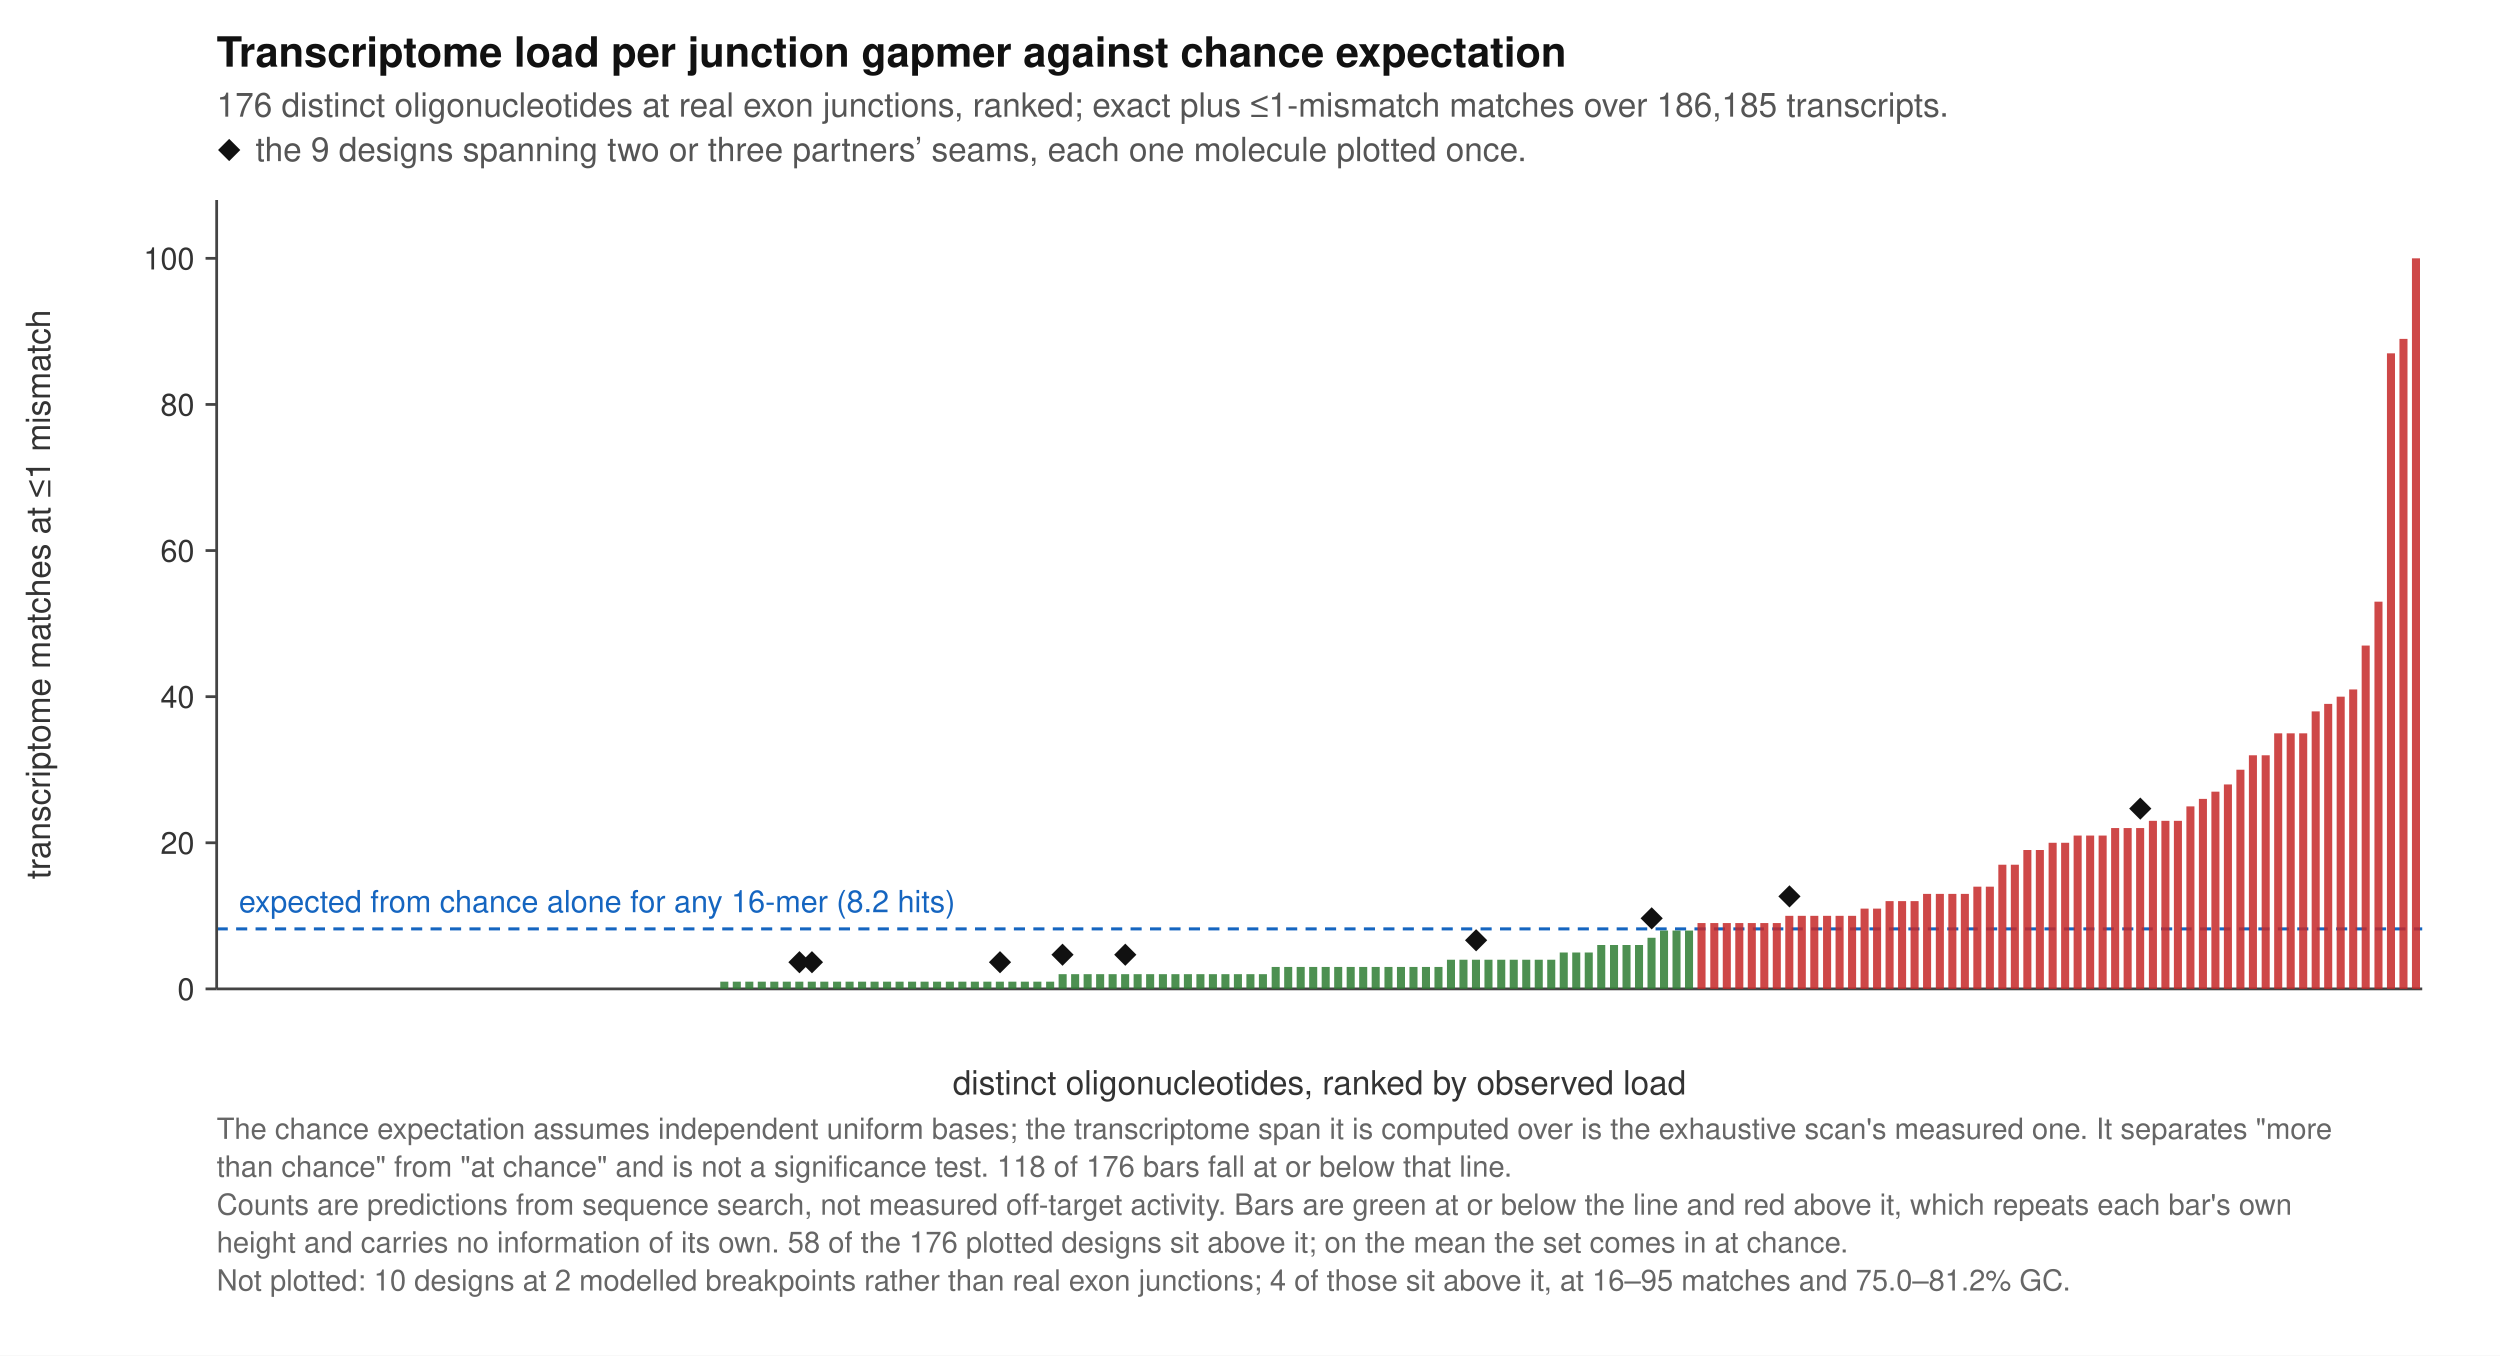
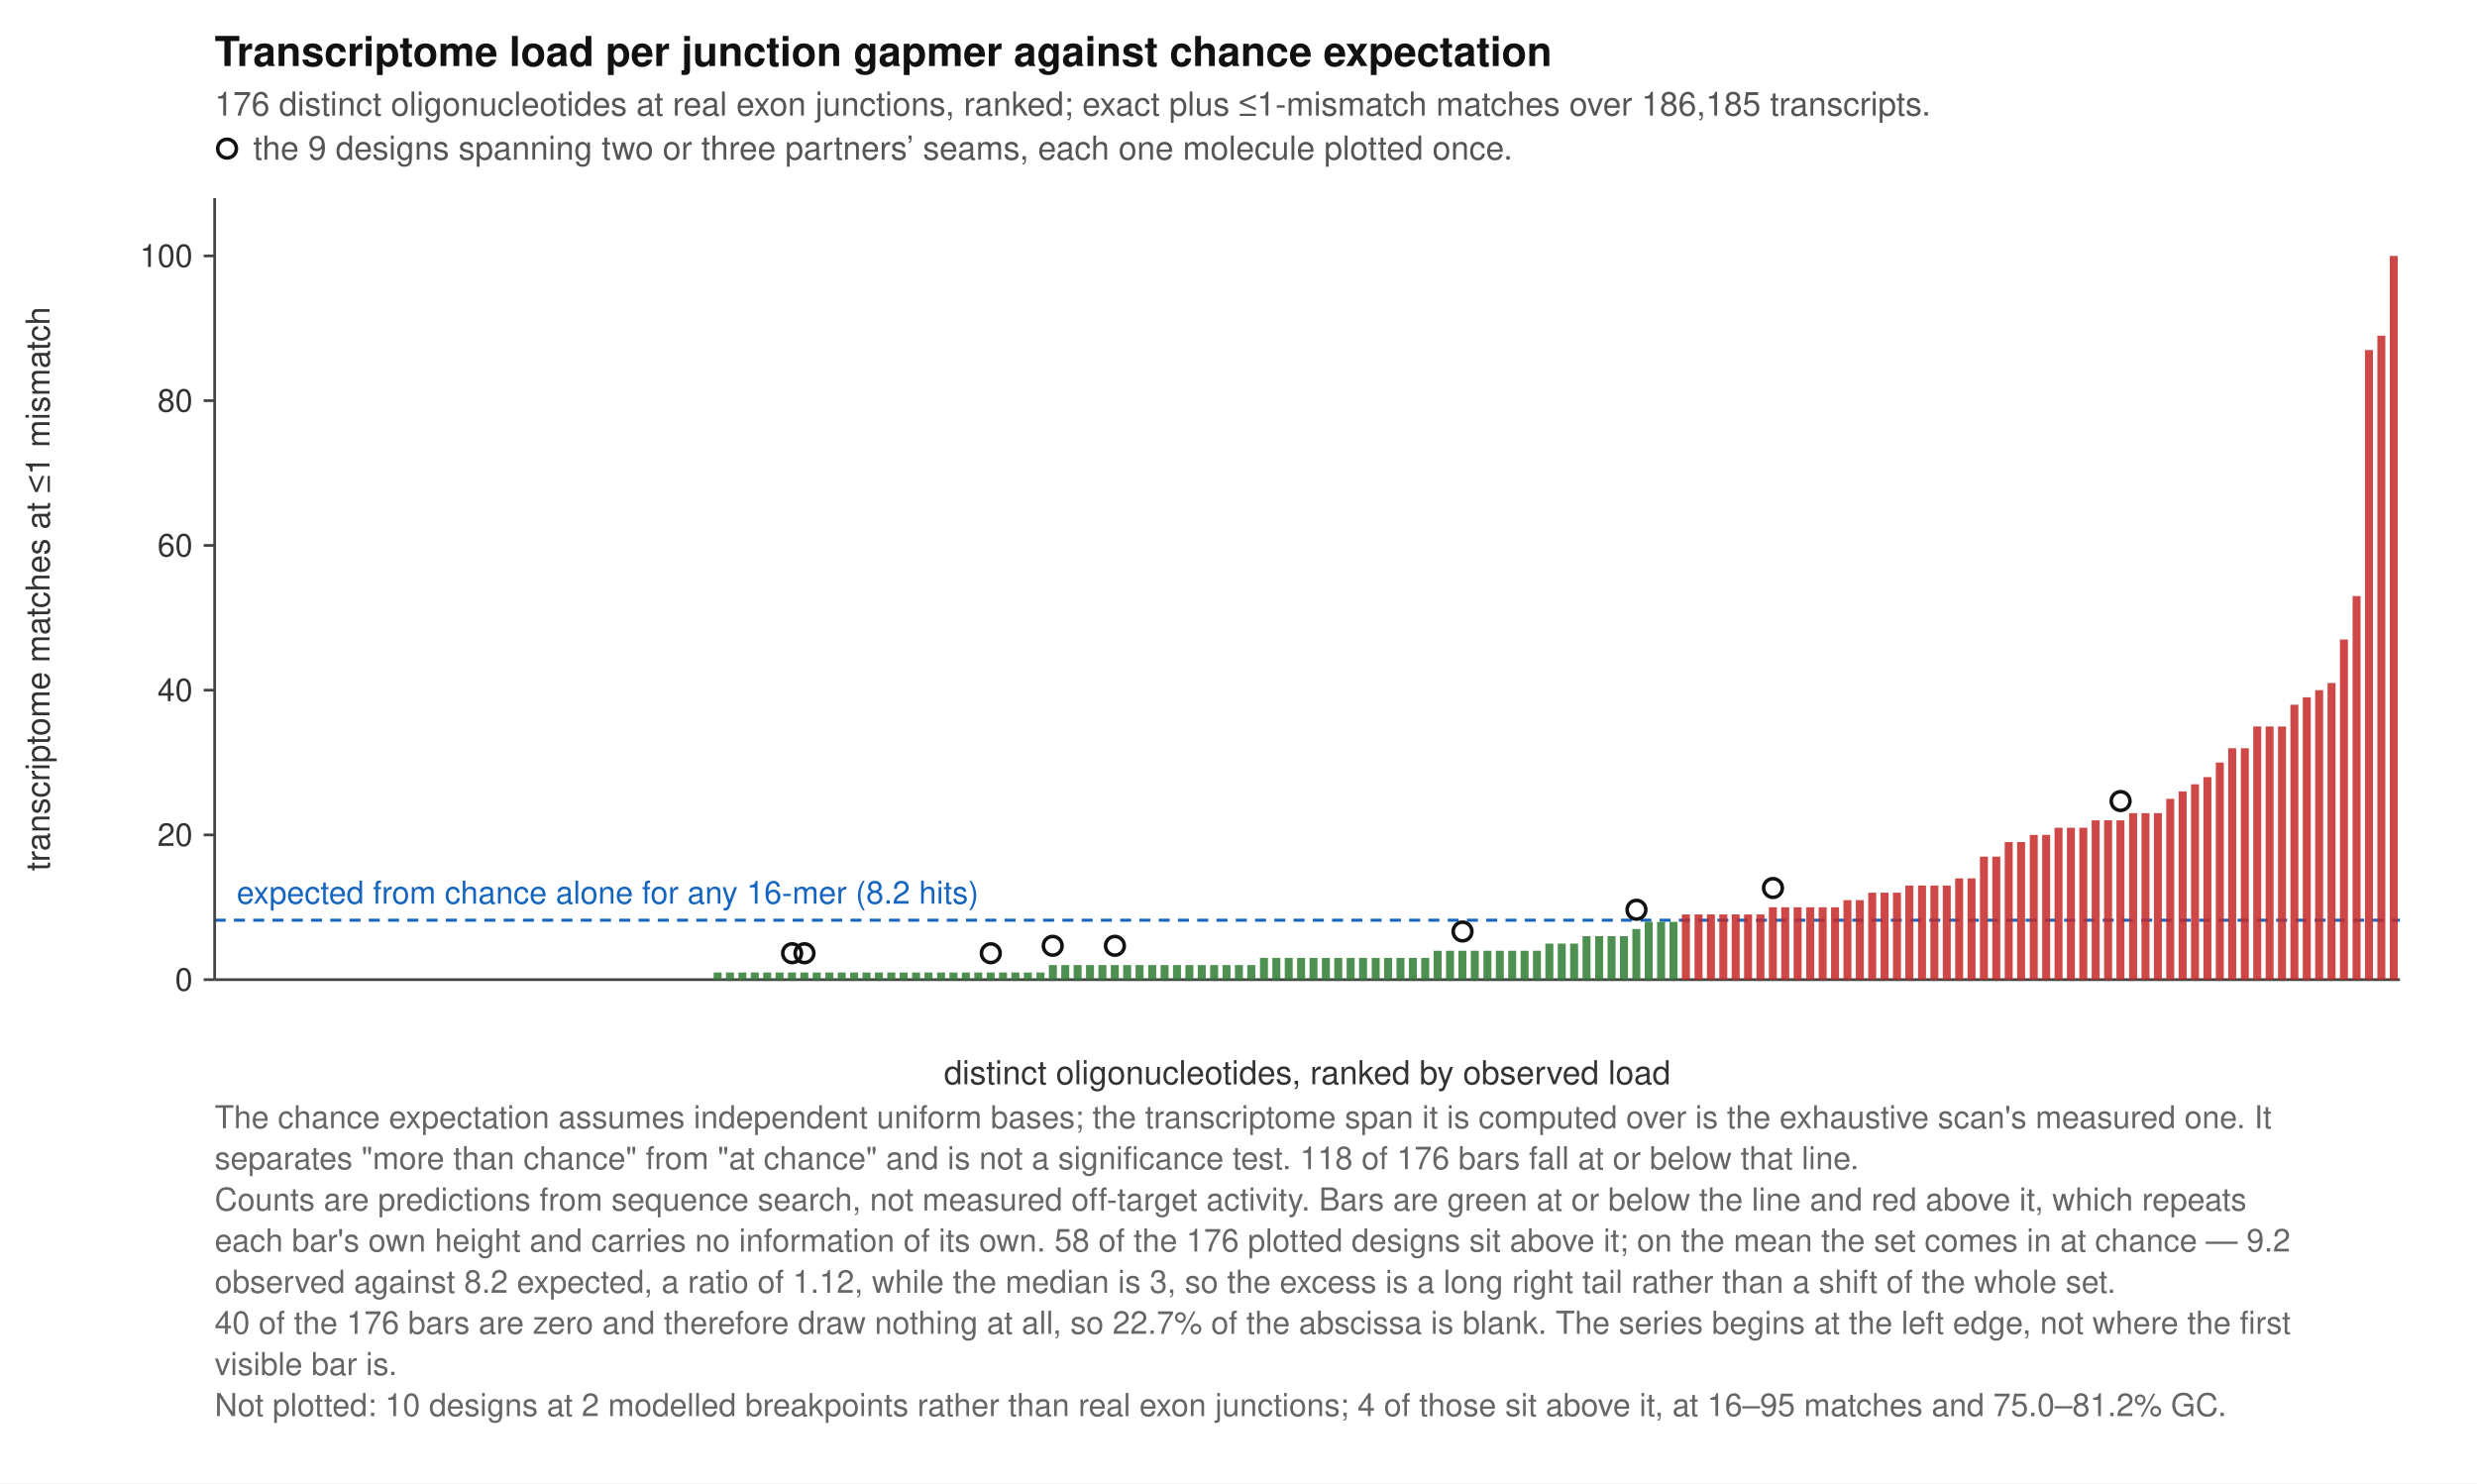
- <svg xmlns="http://www.w3.org/2000/svg" width="900" height="488" viewBox="0 0 900 488" font-family="Helvetica,Arial,sans-serif">
-   <rect width="900" height="488" fill="#ffffff" />
+ <svg xmlns="http://www.w3.org/2000/svg" width="900" height="539" viewBox="0 0 900 539" font-family="Helvetica,Arial,sans-serif">
+   <rect width="900" height="539" fill="#ffffff" />
  <line x1="78" y1="334.4" x2="872" y2="334.4" stroke="#1565c0" stroke-width="1.1" stroke-dasharray="4 3" />
-   <text x="86" y="328.4" font-size="11" fill="#1565c0">expected from chance alone for any 16-mer (8.2 hits)</text>
+   <text x="86" y="328.4" font-size="11.5" fill="#1565c0">expected from chance alone for any 16-mer (8.2 hits)</text>
  <line x1="78" y1="356" x2="872" y2="356" stroke="#444" stroke-width="1" />
  <line x1="78" y1="72" x2="78" y2="356" stroke="#444" stroke-width="1" />
  <line x1="74" y1="356.0" x2="78" y2="356.0" stroke="#444" />
-   <text x="70" y="360.0" font-size="11" fill="#333" text-anchor="end">0</text>
+   <text x="70" y="360.0" font-size="11.5" fill="#333" text-anchor="end">0</text>
  <line x1="74" y1="303.4" x2="78" y2="303.4" stroke="#444" />
-   <text x="70" y="307.4" font-size="11" fill="#333" text-anchor="end">20</text>
+   <text x="70" y="307.4" font-size="11.5" fill="#333" text-anchor="end">20</text>
  <line x1="74" y1="250.8" x2="78" y2="250.8" stroke="#444" />
-   <text x="70" y="254.8" font-size="11" fill="#333" text-anchor="end">40</text>
+   <text x="70" y="254.8" font-size="11.5" fill="#333" text-anchor="end">40</text>
  <line x1="74" y1="198.2" x2="78" y2="198.2" stroke="#444" />
-   <text x="70" y="202.2" font-size="11" fill="#333" text-anchor="end">60</text>
+   <text x="70" y="202.2" font-size="11.5" fill="#333" text-anchor="end">60</text>
  <line x1="74" y1="145.6" x2="78" y2="145.6" stroke="#444" />
-   <text x="70" y="149.6" font-size="11" fill="#333" text-anchor="end">80</text>
+   <text x="70" y="149.6" font-size="11.5" fill="#333" text-anchor="end">80</text>
  <line x1="74" y1="93.0" x2="78" y2="93.0" stroke="#444" />
-   <text x="70" y="97.0" font-size="11" fill="#333" text-anchor="end">100</text>
+   <text x="70" y="97.0" font-size="11.5" fill="#333" text-anchor="end">100</text>
  <rect x="78.8" y="356.0" width="2.9" height="0.0" fill="#2e7d32" opacity="0.85" />
  <rect x="83.3" y="356.0" width="2.9" height="0.0" fill="#2e7d32" opacity="0.85" />
  <rect x="87.8" y="356.0" width="2.9" height="0.0" fill="#2e7d32" opacity="0.85" />
  <rect x="92.3" y="356.0" width="2.9" height="0.0" fill="#2e7d32" opacity="0.85" />
  <rect x="96.8" y="356.0" width="2.9" height="0.0" fill="#2e7d32" opacity="0.85" />
  <rect x="101.4" y="356.0" width="2.9" height="0.0" fill="#2e7d32" opacity="0.85" />
  <rect x="105.9" y="356.0" width="2.9" height="0.0" fill="#2e7d32" opacity="0.85" />
  <rect x="110.4" y="356.0" width="2.9" height="0.0" fill="#2e7d32" opacity="0.85" />
  <rect x="114.9" y="356.0" width="2.9" height="0.0" fill="#2e7d32" opacity="0.85" />
  <rect x="119.4" y="356.0" width="2.9" height="0.0" fill="#2e7d32" opacity="0.85" />
  <rect x="123.9" y="356.0" width="2.9" height="0.0" fill="#2e7d32" opacity="0.85" />
  <rect x="128.4" y="356.0" width="2.9" height="0.0" fill="#2e7d32" opacity="0.85" />
  <rect x="132.9" y="356.0" width="2.9" height="0.0" fill="#2e7d32" opacity="0.85" />
  <rect x="137.4" y="356.0" width="2.9" height="0.0" fill="#2e7d32" opacity="0.85" />
  <rect x="142.0" y="356.0" width="2.9" height="0.0" fill="#2e7d32" opacity="0.85" />
  <rect x="146.5" y="356.0" width="2.9" height="0.0" fill="#2e7d32" opacity="0.85" />
  <rect x="151.0" y="356.0" width="2.9" height="0.0" fill="#2e7d32" opacity="0.85" />
  <rect x="155.5" y="356.0" width="2.9" height="0.0" fill="#2e7d32" opacity="0.85" />
  <rect x="160.0" y="356.0" width="2.9" height="0.0" fill="#2e7d32" opacity="0.85" />
  <rect x="164.5" y="356.0" width="2.9" height="0.0" fill="#2e7d32" opacity="0.85" />
  <rect x="169.0" y="356.0" width="2.9" height="0.0" fill="#2e7d32" opacity="0.85" />
  <rect x="173.5" y="356.0" width="2.9" height="0.0" fill="#2e7d32" opacity="0.85" />
  <rect x="178.0" y="356.0" width="2.9" height="0.0" fill="#2e7d32" opacity="0.85" />
  <rect x="182.6" y="356.0" width="2.9" height="0.0" fill="#2e7d32" opacity="0.85" />
  <rect x="187.1" y="356.0" width="2.9" height="0.0" fill="#2e7d32" opacity="0.85" />
  <rect x="191.6" y="356.0" width="2.9" height="0.0" fill="#2e7d32" opacity="0.85" />
  <rect x="196.1" y="356.0" width="2.9" height="0.0" fill="#2e7d32" opacity="0.85" />
  <rect x="200.6" y="356.0" width="2.9" height="0.0" fill="#2e7d32" opacity="0.85" />
  <rect x="205.1" y="356.0" width="2.9" height="0.0" fill="#2e7d32" opacity="0.85" />
  <rect x="209.6" y="356.0" width="2.9" height="0.0" fill="#2e7d32" opacity="0.85" />
  <rect x="214.1" y="356.0" width="2.9" height="0.0" fill="#2e7d32" opacity="0.85" />
  <rect x="218.7" y="356.0" width="2.9" height="0.0" fill="#2e7d32" opacity="0.85" />
  <rect x="223.2" y="356.0" width="2.9" height="0.0" fill="#2e7d32" opacity="0.85" />
  <rect x="227.7" y="356.0" width="2.9" height="0.0" fill="#2e7d32" opacity="0.85" />
  <rect x="232.2" y="356.0" width="2.9" height="0.0" fill="#2e7d32" opacity="0.85" />
  <rect x="236.7" y="356.0" width="2.9" height="0.0" fill="#2e7d32" opacity="0.85" />
  <rect x="241.2" y="356.0" width="2.9" height="0.0" fill="#2e7d32" opacity="0.85" />
  <rect x="245.7" y="356.0" width="2.9" height="0.0" fill="#2e7d32" opacity="0.85" />
  <rect x="250.2" y="356.0" width="2.9" height="0.0" fill="#2e7d32" opacity="0.85" />
  <rect x="254.7" y="356.0" width="2.9" height="0.0" fill="#2e7d32" opacity="0.85" />
  <rect x="259.3" y="353.4" width="2.9" height="2.6" fill="#2e7d32" opacity="0.85" />
  <rect x="263.8" y="353.4" width="2.9" height="2.6" fill="#2e7d32" opacity="0.85" />
  <rect x="268.3" y="353.4" width="2.9" height="2.6" fill="#2e7d32" opacity="0.85" />
  <rect x="272.8" y="353.4" width="2.9" height="2.6" fill="#2e7d32" opacity="0.85" />
  <rect x="277.3" y="353.4" width="2.9" height="2.6" fill="#2e7d32" opacity="0.85" />
  <rect x="281.8" y="353.4" width="2.9" height="2.6" fill="#2e7d32" opacity="0.85" />
  <rect x="286.3" y="353.4" width="2.9" height="2.6" fill="#2e7d32" opacity="0.85" />
-   <polygon points="287.8,342.4 291.8,346.4 287.8,350.4 283.8,346.4" fill="#111" />
+   <circle cx="287.8" cy="346.4" r="3.4" fill="none" stroke="#111" stroke-width="1.3" />
  <rect x="290.8" y="353.4" width="2.9" height="2.6" fill="#2e7d32" opacity="0.85" />
-   <polygon points="292.3,342.4 296.3,346.4 292.3,350.4 288.3,346.4" fill="#111" />
+   <circle cx="292.3" cy="346.4" r="3.4" fill="none" stroke="#111" stroke-width="1.3" />
  <rect x="295.3" y="353.4" width="2.9" height="2.6" fill="#2e7d32" opacity="0.85" />
  <rect x="299.9" y="353.4" width="2.9" height="2.6" fill="#2e7d32" opacity="0.85" />
  <rect x="304.4" y="353.4" width="2.9" height="2.6" fill="#2e7d32" opacity="0.85" />
  <rect x="308.9" y="353.4" width="2.9" height="2.6" fill="#2e7d32" opacity="0.85" />
  <rect x="313.4" y="353.4" width="2.9" height="2.6" fill="#2e7d32" opacity="0.85" />
  <rect x="317.9" y="353.4" width="2.9" height="2.6" fill="#2e7d32" opacity="0.85" />
  <rect x="322.4" y="353.4" width="2.9" height="2.6" fill="#2e7d32" opacity="0.85" />
  <rect x="326.9" y="353.4" width="2.9" height="2.6" fill="#2e7d32" opacity="0.85" />
  <rect x="331.4" y="353.4" width="2.9" height="2.6" fill="#2e7d32" opacity="0.85" />
  <rect x="335.9" y="353.4" width="2.9" height="2.6" fill="#2e7d32" opacity="0.85" />
  <rect x="340.5" y="353.4" width="2.9" height="2.6" fill="#2e7d32" opacity="0.85" />
  <rect x="345.0" y="353.4" width="2.9" height="2.6" fill="#2e7d32" opacity="0.85" />
  <rect x="349.5" y="353.4" width="2.9" height="2.6" fill="#2e7d32" opacity="0.85" />
  <rect x="354.0" y="353.4" width="2.9" height="2.6" fill="#2e7d32" opacity="0.85" />
  <rect x="358.5" y="353.4" width="2.9" height="2.6" fill="#2e7d32" opacity="0.85" />
-   <polygon points="360.0,342.4 364.0,346.4 360.0,350.4 356.0,346.4" fill="#111" />
+   <circle cx="360.0" cy="346.4" r="3.4" fill="none" stroke="#111" stroke-width="1.3" />
  <rect x="363.0" y="353.4" width="2.9" height="2.6" fill="#2e7d32" opacity="0.85" />
  <rect x="367.5" y="353.4" width="2.9" height="2.6" fill="#2e7d32" opacity="0.85" />
  <rect x="372.0" y="353.4" width="2.9" height="2.6" fill="#2e7d32" opacity="0.85" />
  <rect x="376.6" y="353.4" width="2.9" height="2.6" fill="#2e7d32" opacity="0.85" />
  <rect x="381.1" y="350.7" width="2.9" height="5.3" fill="#2e7d32" opacity="0.85" />
-   <polygon points="382.5,339.7 386.5,343.7 382.5,347.7 378.5,343.7" fill="#111" />
+   <circle cx="382.5" cy="343.7" r="3.4" fill="none" stroke="#111" stroke-width="1.3" />
  <rect x="385.6" y="350.7" width="2.9" height="5.3" fill="#2e7d32" opacity="0.85" />
  <rect x="390.1" y="350.7" width="2.9" height="5.3" fill="#2e7d32" opacity="0.85" />
  <rect x="394.6" y="350.7" width="2.9" height="5.3" fill="#2e7d32" opacity="0.85" />
  <rect x="399.1" y="350.7" width="2.9" height="5.3" fill="#2e7d32" opacity="0.85" />
  <rect x="403.6" y="350.7" width="2.9" height="5.3" fill="#2e7d32" opacity="0.85" />
-   <polygon points="405.1,339.7 409.1,343.7 405.1,347.7 401.1,343.7" fill="#111" />
+   <circle cx="405.1" cy="343.7" r="3.4" fill="none" stroke="#111" stroke-width="1.3" />
  <rect x="408.1" y="350.7" width="2.9" height="5.3" fill="#2e7d32" opacity="0.85" />
  <rect x="412.6" y="350.7" width="2.9" height="5.3" fill="#2e7d32" opacity="0.85" />
  <rect x="417.2" y="350.7" width="2.9" height="5.3" fill="#2e7d32" opacity="0.85" />
  <rect x="421.7" y="350.7" width="2.9" height="5.3" fill="#2e7d32" opacity="0.85" />
  <rect x="426.2" y="350.7" width="2.9" height="5.3" fill="#2e7d32" opacity="0.85" />
  <rect x="430.7" y="350.7" width="2.9" height="5.3" fill="#2e7d32" opacity="0.85" />
  <rect x="435.2" y="350.7" width="2.9" height="5.3" fill="#2e7d32" opacity="0.85" />
  <rect x="439.7" y="350.7" width="2.9" height="5.3" fill="#2e7d32" opacity="0.85" />
  <rect x="444.2" y="350.7" width="2.9" height="5.3" fill="#2e7d32" opacity="0.85" />
  <rect x="448.7" y="350.7" width="2.9" height="5.3" fill="#2e7d32" opacity="0.85" />
  <rect x="453.2" y="350.7" width="2.9" height="5.3" fill="#2e7d32" opacity="0.85" />
  <rect x="457.8" y="348.1" width="2.9" height="7.9" fill="#2e7d32" opacity="0.85" />
  <rect x="462.3" y="348.1" width="2.9" height="7.9" fill="#2e7d32" opacity="0.85" />
  <rect x="466.8" y="348.1" width="2.9" height="7.9" fill="#2e7d32" opacity="0.85" />
  <rect x="471.3" y="348.1" width="2.9" height="7.9" fill="#2e7d32" opacity="0.85" />
  <rect x="475.8" y="348.1" width="2.9" height="7.9" fill="#2e7d32" opacity="0.85" />
  <rect x="480.3" y="348.1" width="2.9" height="7.9" fill="#2e7d32" opacity="0.85" />
  <rect x="484.8" y="348.1" width="2.9" height="7.9" fill="#2e7d32" opacity="0.85" />
  <rect x="489.3" y="348.1" width="2.9" height="7.9" fill="#2e7d32" opacity="0.85" />
  <rect x="493.8" y="348.1" width="2.9" height="7.9" fill="#2e7d32" opacity="0.85" />
  <rect x="498.4" y="348.1" width="2.9" height="7.9" fill="#2e7d32" opacity="0.85" />
  <rect x="502.9" y="348.1" width="2.9" height="7.9" fill="#2e7d32" opacity="0.85" />
  <rect x="507.4" y="348.1" width="2.9" height="7.9" fill="#2e7d32" opacity="0.85" />
  <rect x="511.9" y="348.1" width="2.9" height="7.9" fill="#2e7d32" opacity="0.85" />
  <rect x="516.4" y="348.1" width="2.9" height="7.9" fill="#2e7d32" opacity="0.85" />
  <rect x="520.9" y="345.5" width="2.9" height="10.5" fill="#2e7d32" opacity="0.85" />
  <rect x="525.4" y="345.5" width="2.9" height="10.5" fill="#2e7d32" opacity="0.85" />
  <rect x="529.9" y="345.5" width="2.9" height="10.5" fill="#2e7d32" opacity="0.85" />
-   <polygon points="531.4,334.5 535.4,338.5 531.4,342.5 527.4,338.5" fill="#111" />
+   <circle cx="531.4" cy="338.5" r="3.4" fill="none" stroke="#111" stroke-width="1.3" />
  <rect x="534.4" y="345.5" width="2.9" height="10.5" fill="#2e7d32" opacity="0.85" />
  <rect x="539.0" y="345.5" width="2.9" height="10.5" fill="#2e7d32" opacity="0.85" />
  <rect x="543.5" y="345.5" width="2.9" height="10.5" fill="#2e7d32" opacity="0.85" />
  <rect x="548.0" y="345.5" width="2.9" height="10.5" fill="#2e7d32" opacity="0.85" />
  <rect x="552.5" y="345.5" width="2.9" height="10.5" fill="#2e7d32" opacity="0.85" />
  <rect x="557.0" y="345.5" width="2.9" height="10.5" fill="#2e7d32" opacity="0.85" />
  <rect x="561.5" y="342.9" width="2.9" height="13.1" fill="#2e7d32" opacity="0.85" />
  <rect x="566.0" y="342.9" width="2.9" height="13.1" fill="#2e7d32" opacity="0.85" />
  <rect x="570.5" y="342.9" width="2.9" height="13.1" fill="#2e7d32" opacity="0.85" />
  <rect x="575.0" y="340.2" width="2.9" height="15.8" fill="#2e7d32" opacity="0.85" />
  <rect x="579.6" y="340.2" width="2.9" height="15.8" fill="#2e7d32" opacity="0.85" />
  <rect x="584.1" y="340.2" width="2.9" height="15.8" fill="#2e7d32" opacity="0.85" />
  <rect x="588.6" y="340.2" width="2.9" height="15.8" fill="#2e7d32" opacity="0.85" />
  <rect x="593.1" y="337.6" width="2.9" height="18.4" fill="#2e7d32" opacity="0.85" />
-   <polygon points="594.6,326.6 598.6,330.6 594.6,334.6 590.6,330.6" fill="#111" />
+   <circle cx="594.6" cy="330.6" r="3.4" fill="none" stroke="#111" stroke-width="1.3" />
  <rect x="597.6" y="335.0" width="2.9" height="21.0" fill="#2e7d32" opacity="0.85" />
  <rect x="602.1" y="335.0" width="2.9" height="21.0" fill="#2e7d32" opacity="0.85" />
  <rect x="606.6" y="335.0" width="2.9" height="21.0" fill="#2e7d32" opacity="0.85" />
  <rect x="611.1" y="332.3" width="2.9" height="23.7" fill="#c62828" opacity="0.85" />
  <rect x="615.7" y="332.3" width="2.9" height="23.7" fill="#c62828" opacity="0.85" />
  <rect x="620.2" y="332.3" width="2.9" height="23.7" fill="#c62828" opacity="0.85" />
  <rect x="624.7" y="332.3" width="2.9" height="23.7" fill="#c62828" opacity="0.85" />
  <rect x="629.2" y="332.3" width="2.9" height="23.7" fill="#c62828" opacity="0.85" />
  <rect x="633.7" y="332.3" width="2.9" height="23.7" fill="#c62828" opacity="0.85" />
  <rect x="638.2" y="332.3" width="2.9" height="23.7" fill="#c62828" opacity="0.85" />
  <rect x="642.7" y="329.7" width="2.9" height="26.3" fill="#c62828" opacity="0.85" />
-   <polygon points="644.2,318.7 648.2,322.7 644.2,326.7 640.2,322.7" fill="#111" />
+   <circle cx="644.2" cy="322.7" r="3.4" fill="none" stroke="#111" stroke-width="1.3" />
  <rect x="647.2" y="329.7" width="2.9" height="26.3" fill="#c62828" opacity="0.85" />
  <rect x="651.7" y="329.7" width="2.9" height="26.3" fill="#c62828" opacity="0.85" />
  <rect x="656.3" y="329.7" width="2.9" height="26.3" fill="#c62828" opacity="0.85" />
  <rect x="660.8" y="329.7" width="2.9" height="26.3" fill="#c62828" opacity="0.85" />
  <rect x="665.3" y="329.7" width="2.9" height="26.3" fill="#c62828" opacity="0.85" />
  <rect x="669.8" y="327.1" width="2.9" height="28.9" fill="#c62828" opacity="0.85" />
  <rect x="674.3" y="327.1" width="2.9" height="28.9" fill="#c62828" opacity="0.85" />
  <rect x="678.8" y="324.4" width="2.9" height="31.6" fill="#c62828" opacity="0.85" />
  <rect x="683.3" y="324.4" width="2.9" height="31.6" fill="#c62828" opacity="0.85" />
  <rect x="687.8" y="324.4" width="2.9" height="31.6" fill="#c62828" opacity="0.85" />
  <rect x="692.3" y="321.8" width="2.9" height="34.2" fill="#c62828" opacity="0.85" />
  <rect x="696.9" y="321.8" width="2.9" height="34.2" fill="#c62828" opacity="0.85" />
  <rect x="701.4" y="321.8" width="2.9" height="34.2" fill="#c62828" opacity="0.85" />
  <rect x="705.9" y="321.8" width="2.9" height="34.2" fill="#c62828" opacity="0.85" />
  <rect x="710.4" y="319.2" width="2.9" height="36.8" fill="#c62828" opacity="0.85" />
  <rect x="714.9" y="319.2" width="2.9" height="36.8" fill="#c62828" opacity="0.85" />
  <rect x="719.4" y="311.3" width="2.9" height="44.7" fill="#c62828" opacity="0.85" />
  <rect x="723.9" y="311.3" width="2.9" height="44.7" fill="#c62828" opacity="0.85" />
  <rect x="728.4" y="306.0" width="2.9" height="50.0" fill="#c62828" opacity="0.85" />
  <rect x="732.9" y="306.0" width="2.9" height="50.0" fill="#c62828" opacity="0.85" />
  <rect x="737.5" y="303.4" width="2.9" height="52.6" fill="#c62828" opacity="0.85" />
  <rect x="742.0" y="303.4" width="2.9" height="52.6" fill="#c62828" opacity="0.85" />
  <rect x="746.5" y="300.8" width="2.9" height="55.2" fill="#c62828" opacity="0.85" />
  <rect x="751.0" y="300.8" width="2.9" height="55.2" fill="#c62828" opacity="0.85" />
  <rect x="755.5" y="300.8" width="2.9" height="55.2" fill="#c62828" opacity="0.85" />
  <rect x="760.0" y="298.1" width="2.9" height="57.9" fill="#c62828" opacity="0.85" />
  <rect x="764.5" y="298.1" width="2.9" height="57.9" fill="#c62828" opacity="0.85" />
  <rect x="769.0" y="298.1" width="2.9" height="57.9" fill="#c62828" opacity="0.85" />
-   <polygon points="770.5,287.1 774.5,291.1 770.5,295.1 766.5,291.1" fill="#111" />
+   <circle cx="770.5" cy="291.1" r="3.4" fill="none" stroke="#111" stroke-width="1.3" />
  <rect x="773.6" y="295.5" width="2.9" height="60.5" fill="#c62828" opacity="0.85" />
  <rect x="778.1" y="295.5" width="2.9" height="60.5" fill="#c62828" opacity="0.85" />
  <rect x="782.6" y="295.5" width="2.9" height="60.5" fill="#c62828" opacity="0.85" />
  <rect x="787.1" y="290.3" width="2.9" height="65.7" fill="#c62828" opacity="0.85" />
  <rect x="791.6" y="287.6" width="2.9" height="68.4" fill="#c62828" opacity="0.85" />
  <rect x="796.1" y="285.0" width="2.9" height="71.0" fill="#c62828" opacity="0.85" />
  <rect x="800.6" y="282.4" width="2.9" height="73.6" fill="#c62828" opacity="0.85" />
  <rect x="805.1" y="277.1" width="2.9" height="78.9" fill="#c62828" opacity="0.85" />
  <rect x="809.6" y="271.9" width="2.9" height="84.1" fill="#c62828" opacity="0.85" />
  <rect x="814.2" y="271.9" width="2.9" height="84.1" fill="#c62828" opacity="0.85" />
  <rect x="818.7" y="264.0" width="2.9" height="92.0" fill="#c62828" opacity="0.85" />
  <rect x="823.2" y="264.0" width="2.9" height="92.0" fill="#c62828" opacity="0.85" />
  <rect x="827.7" y="264.0" width="2.9" height="92.0" fill="#c62828" opacity="0.85" />
  <rect x="832.2" y="256.1" width="2.9" height="99.9" fill="#c62828" opacity="0.85" />
  <rect x="836.7" y="253.4" width="2.9" height="102.6" fill="#c62828" opacity="0.85" />
  <rect x="841.2" y="250.8" width="2.9" height="105.2" fill="#c62828" opacity="0.85" />
  <rect x="845.7" y="248.2" width="2.9" height="107.8" fill="#c62828" opacity="0.85" />
  <rect x="850.2" y="232.4" width="2.9" height="123.6" fill="#c62828" opacity="0.85" />
  <rect x="854.8" y="216.6" width="2.9" height="139.4" fill="#c62828" opacity="0.85" />
  <rect x="859.3" y="127.2" width="2.9" height="228.8" fill="#c62828" opacity="0.85" />
  <rect x="863.8" y="122.0" width="2.9" height="234.0" fill="#c62828" opacity="0.85" />
  <rect x="868.3" y="93.0" width="2.9" height="263.0" fill="#c62828" opacity="0.85" />
  <text x="78" y="24" font-size="15" fill="#111" font-weight="600">Transcriptome load per junction gapmer against chance expectation</text>
  <text x="78" y="42" font-size="12" fill="#555">176 distinct oligonucleotides at real exon junctions, ranked; exact plus ≤1-mismatch matches over 186,185 transcripts.</text>
-   <polygon points="82.5,50 86.5,54 82.5,58 78.5,54" fill="#111" />
+   <circle cx="82.5" cy="54" r="3.4" fill="none" stroke="#111" stroke-width="1.3" />
  <text x="92" y="58" font-size="12" fill="#555">the 9 designs spanning two or three partners’ seams, each one molecule plotted once.</text>
  <text x="475" y="394" font-size="12" fill="#333" text-anchor="middle">distinct oligonucleotides, ranked by observed load</text>
  <text x="18" y="214" font-size="12" fill="#333" text-anchor="middle" transform="rotate(-90 18 214)">transcriptome matches at ≤1 mismatch</text>
-   <text x="78" y="410.0" font-size="10.5" fill="#666">The chance expectation assumes independent uniform bases; the transcriptome span it is computed over is the exhaustive scan's measured one. It separates "more</text>
-   <text x="78" y="423.6" font-size="10.5" fill="#666">than chance" from "at chance" and is not a significance test. 118 of 176 bars fall at or below that line.</text>
-   <text x="78" y="437.3" font-size="10.5" fill="#666">Counts are predictions from sequence search, not measured off-target activity. Bars are green at or below the line and red above it, which repeats each bar's own</text>
-   <text x="78" y="450.9" font-size="10.5" fill="#666">height and carries no information of its own. 58 of the 176 plotted designs sit above it; on the mean the set comes in at chance.</text>
-   <text x="78" y="464.6" font-size="10.5" fill="#666">Not plotted: 10 designs at 2 modelled breakpoints rather than real exon junctions; 4 of those sit above it, at 16–95 matches and 75.0–81.2% GC.</text>
+   <text x="78" y="410.0" font-size="11.5" fill="#666">The chance expectation assumes independent uniform bases; the transcriptome span it is computed over is the exhaustive scan's measured one. It</text>
+   <text x="78" y="424.9" font-size="11.5" fill="#666">separates "more than chance" from "at chance" and is not a significance test. 118 of 176 bars fall at or below that line.</text>
+   <text x="78" y="439.9" font-size="11.5" fill="#666">Counts are predictions from sequence search, not measured off-target activity. Bars are green at or below the line and red above it, which repeats</text>
+   <text x="78" y="454.8" font-size="11.5" fill="#666">each bar's own height and carries no information of its own. 58 of the 176 plotted designs sit above it; on the mean the set comes in at chance — 9.2</text>
+   <text x="78" y="469.8" font-size="11.5" fill="#666">observed against 8.2 expected, a ratio of 1.12, while the median is 3, so the excess is a long right tail rather than a shift of the whole set.</text>
+   <text x="78" y="484.7" font-size="11.5" fill="#666">40 of the 176 bars are zero and therefore draw nothing at all, so 22.7% of the abscissa is blank. The series begins at the left edge, not where the first</text>
+   <text x="78" y="499.7" font-size="11.5" fill="#666">visible bar is.</text>
+   <text x="78" y="514.6" font-size="11.5" fill="#666">Not plotted: 10 designs at 2 modelled breakpoints rather than real exon junctions; 4 of those sit above it, at 16–95 matches and 75.0–81.2% GC.</text>
</svg>
